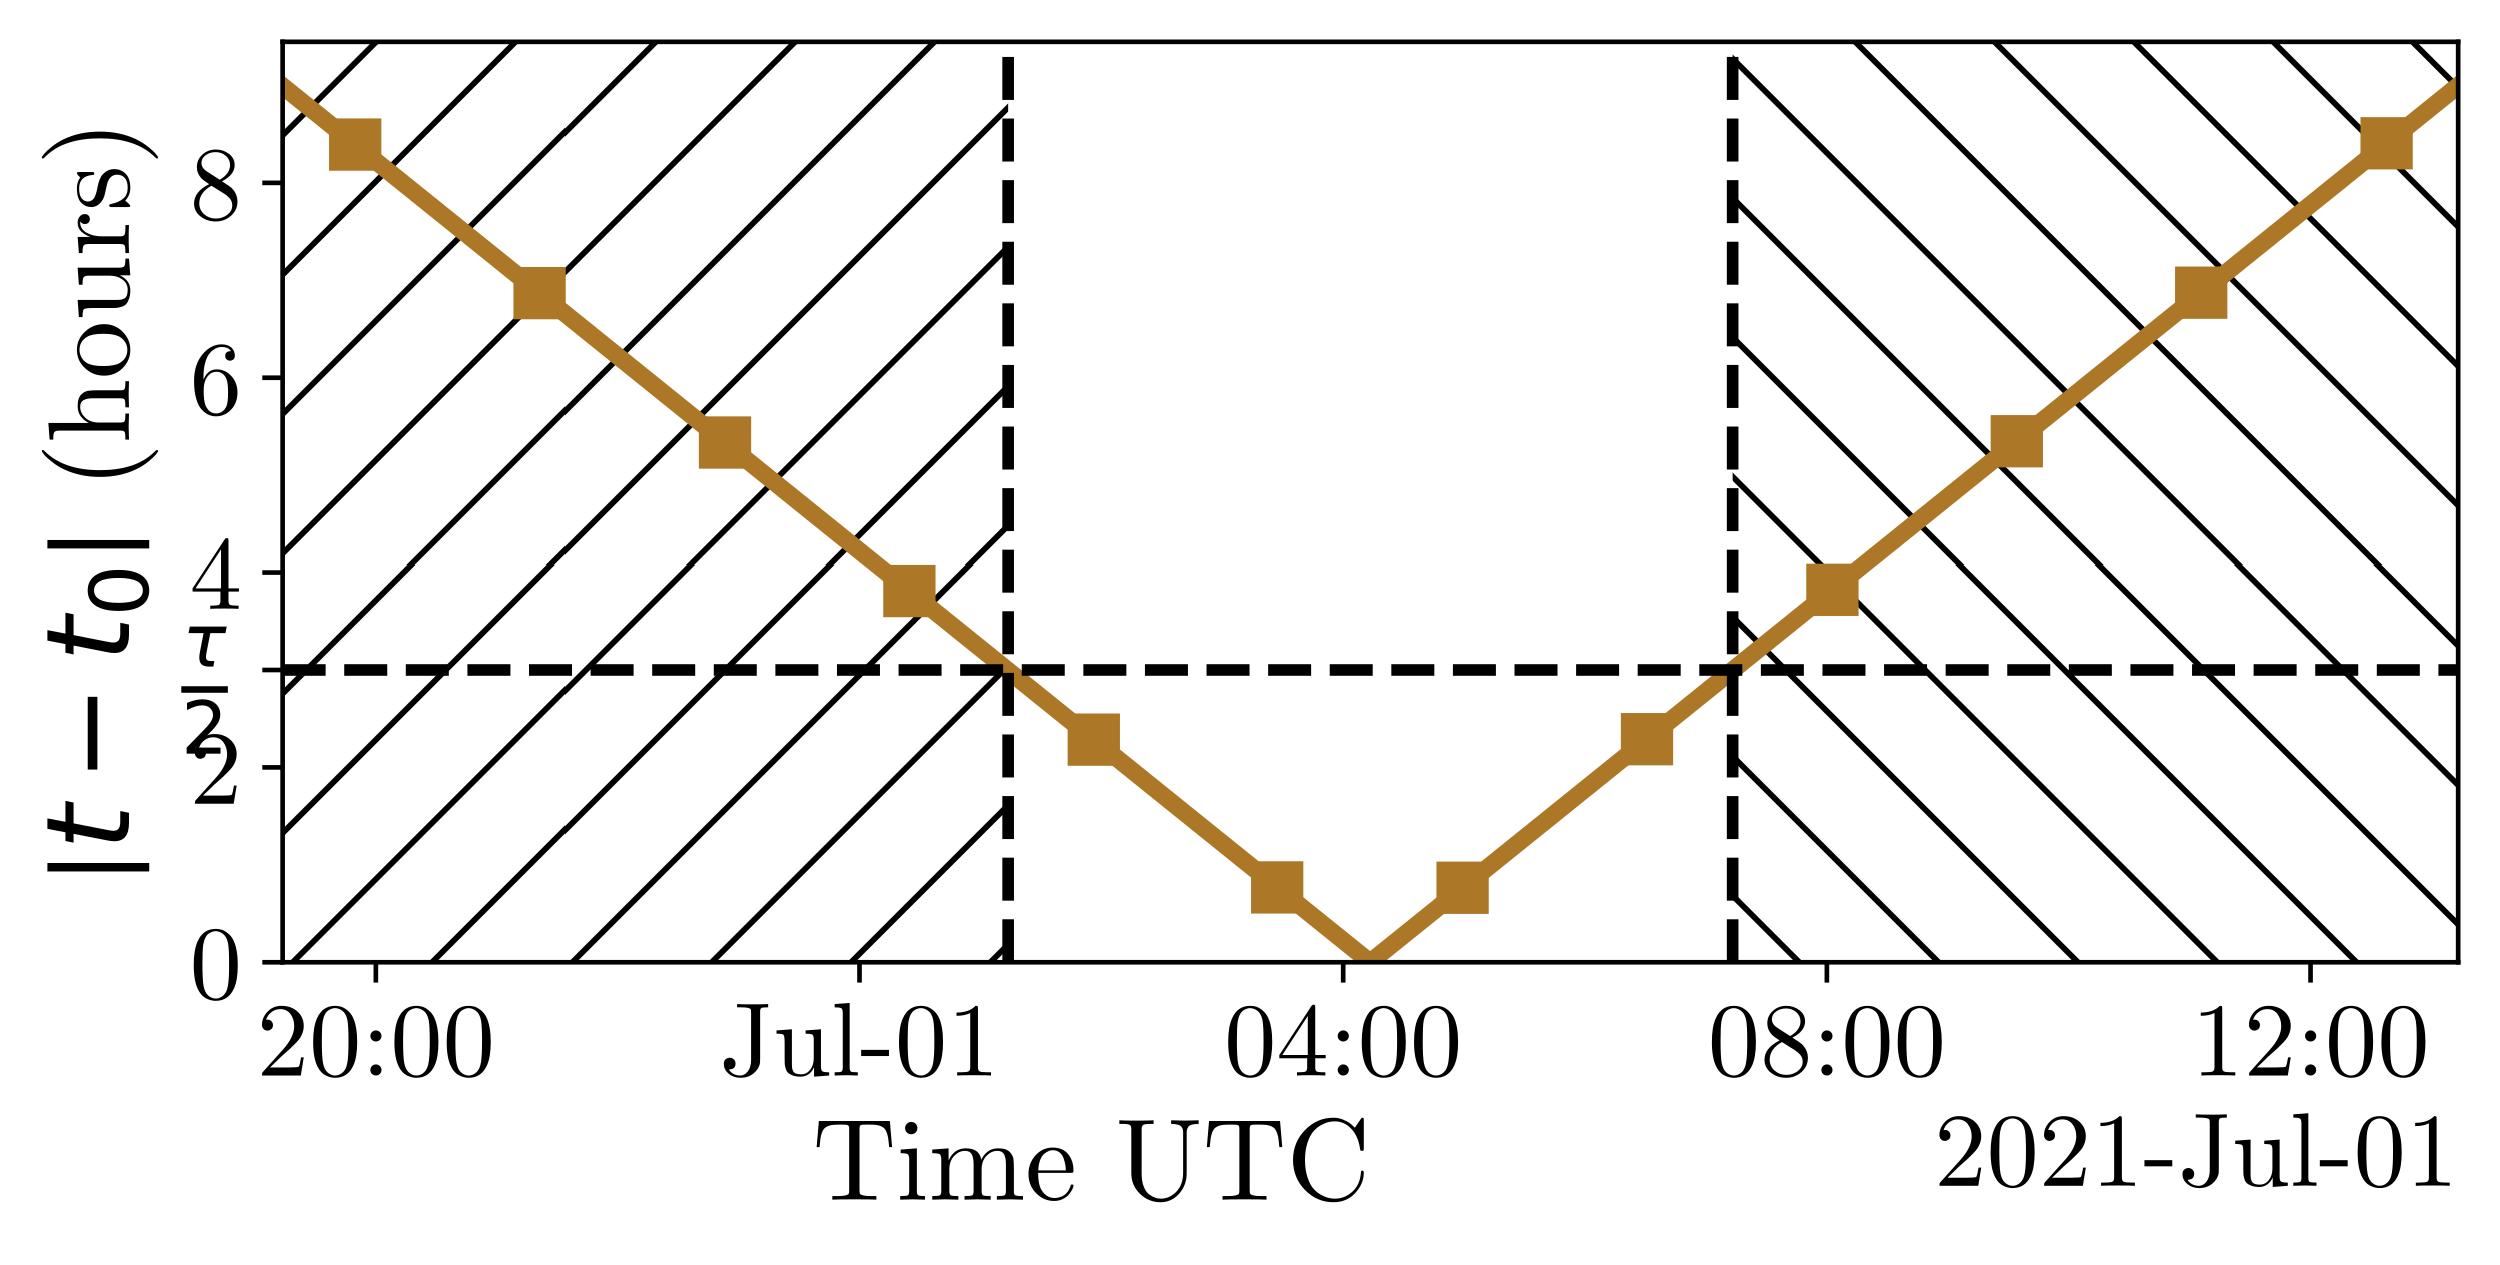
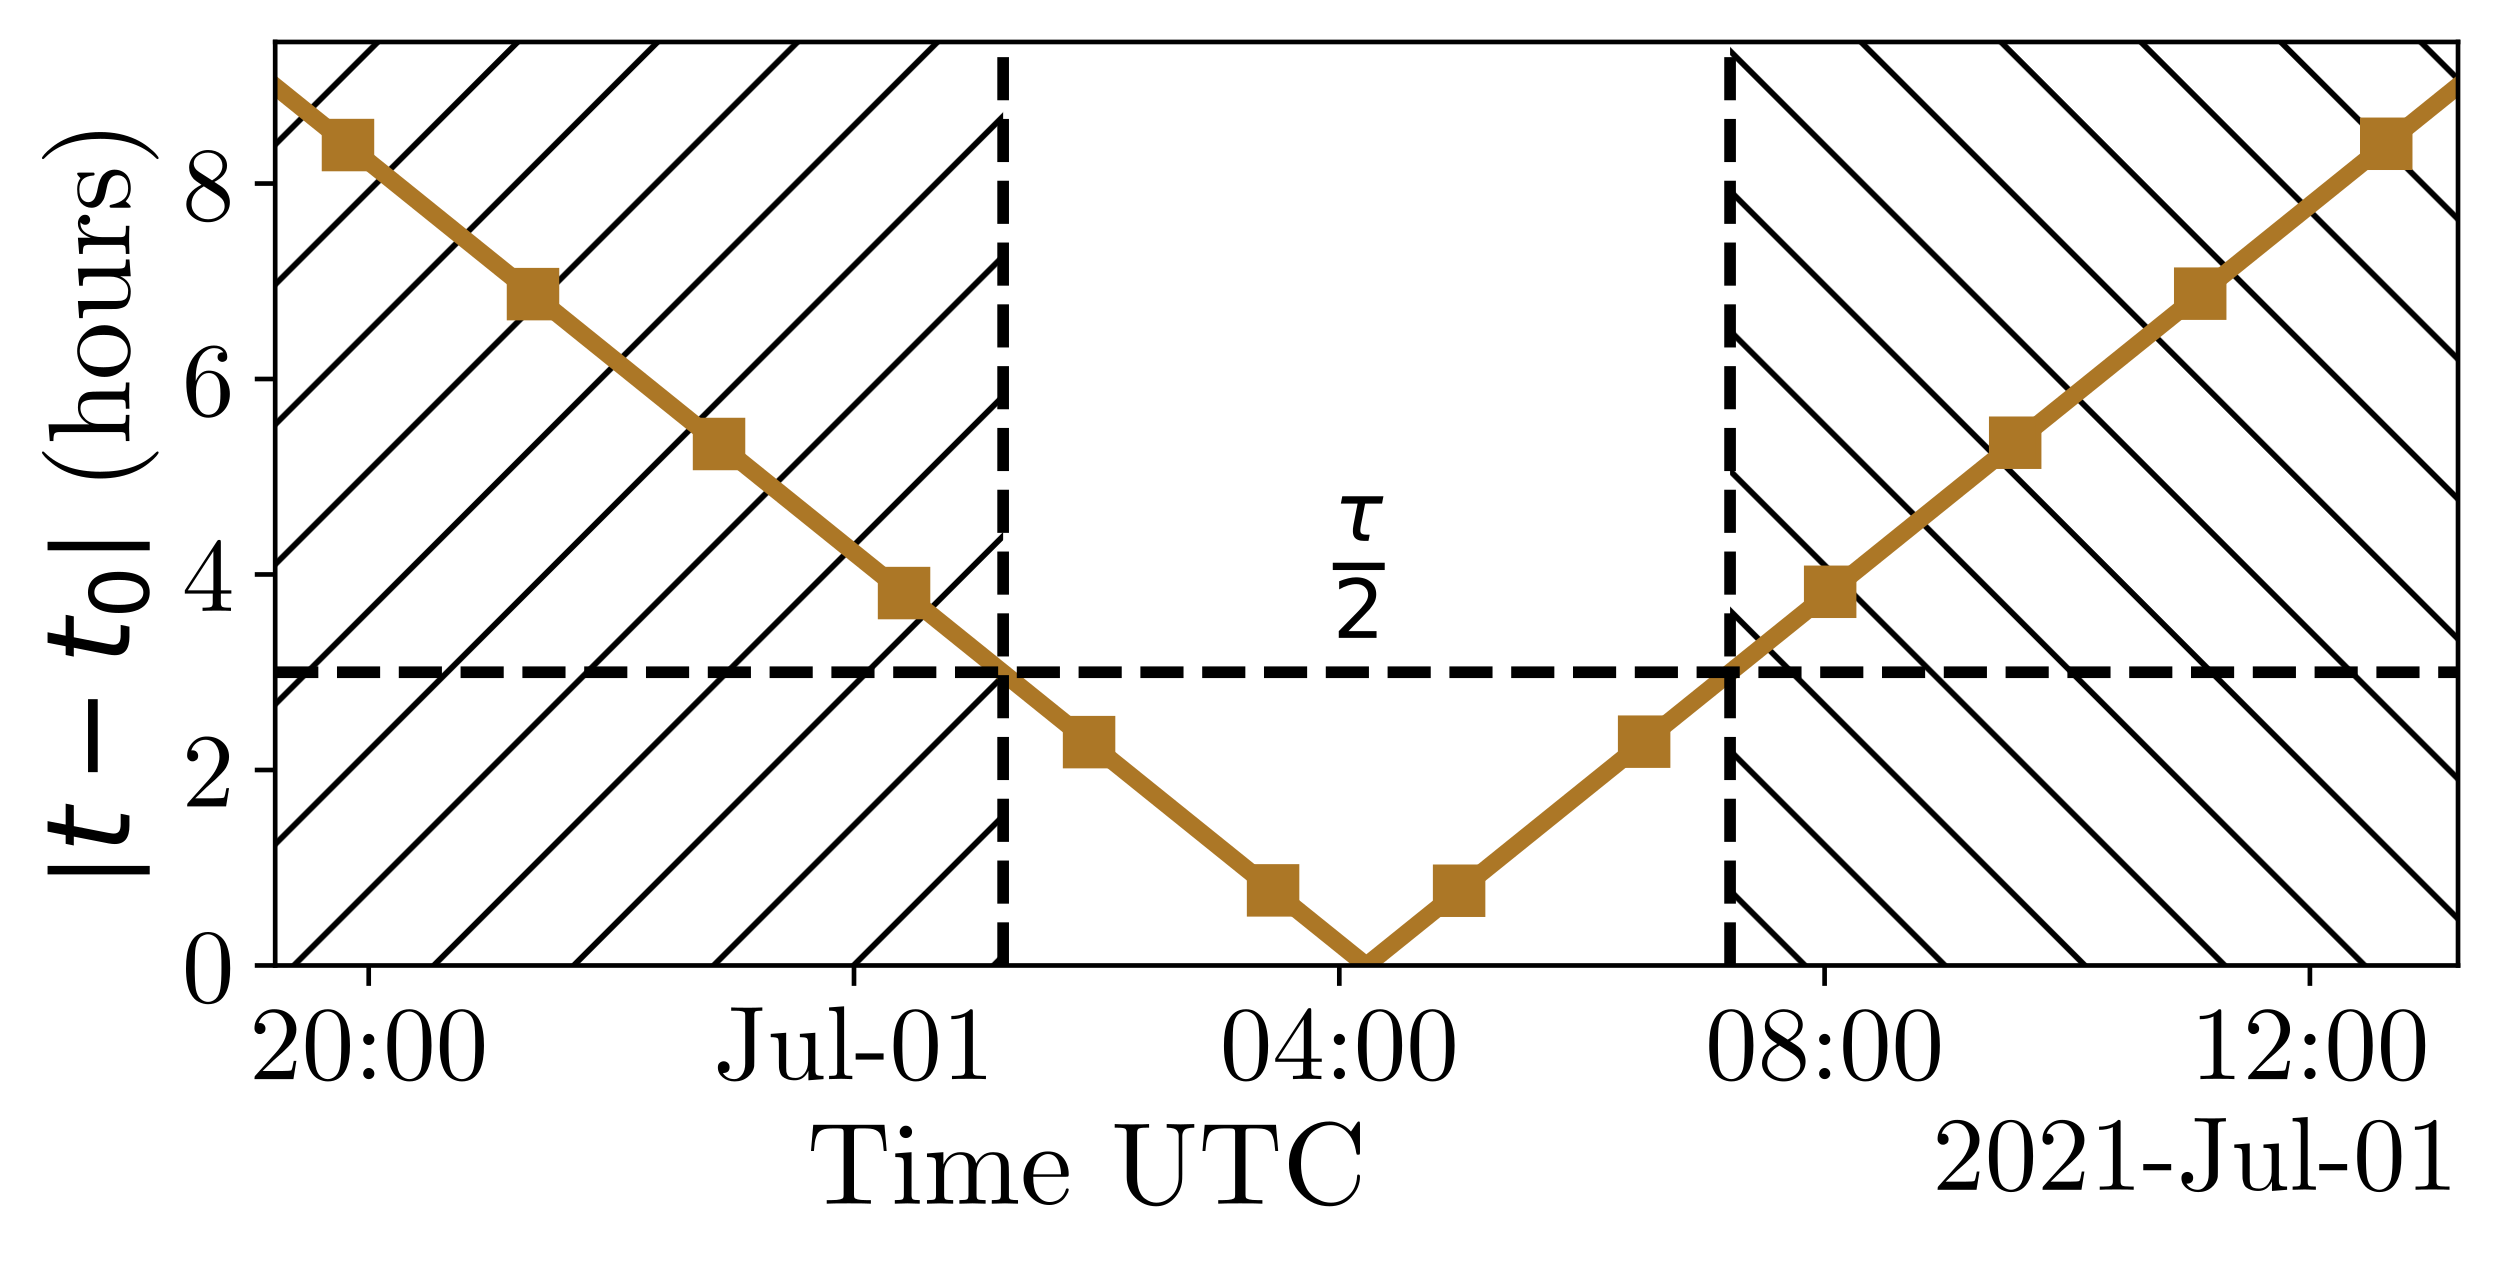
- <svg xmlns="http://www.w3.org/2000/svg" xmlns:xlink="http://www.w3.org/1999/xlink" width="430.24pt" height="217.537pt" viewBox="0 0 430.24 217.537" version="1.1">
+ <svg xmlns="http://www.w3.org/2000/svg" xmlns:xlink="http://www.w3.org/1999/xlink" width="428.8pt" height="217.537pt" viewBox="0 0 428.8 217.537" version="1.1">
  <defs>
    <style type="text/css">*{stroke-linejoin: round; stroke-linecap: butt}</style>
  </defs>
  <g id="figure_1">
    <g id="patch_1">
-       <path d="M 0 217.537  L 430.24 217.537  L 430.24 0  L 0 0  L 0 217.537  z " style="fill: none" />
+       <path d="M 0 217.537  L 428.8 217.537  L 428.8 0  L 0 0  L 0 217.537  z " style="fill: none" />
    </g>
    <g id="axes_1">
      <g id="patch_2">
-         <path d="M 48.64 165.6  L 423.04 165.6  L 423.04 7.2  L 48.64 7.2  L 48.64 165.6  z " style="fill: none" />
+         <path d="M 47.2 165.6  L 421.6 165.6  L 421.6 7.2  L 47.2 7.2  L 47.2 165.6  z " style="fill: none" />
      </g>
      <g id="patch_3">
-         <path d="M 48.64 165.6  L 173.498 165.6  L 173.498 7.2  L 48.64 7.2  z " clip-path="url(#paf8c11a77a)" style="fill: url(#h605063994a)" />
+         <path d="M 47.2 165.6  L 172.058 165.6  L 172.058 7.2  L 47.2 7.2  z " clip-path="url(#pf6f9ab37a6)" style="fill: url(#ha16036e6e5)" />
      </g>
      <g id="patch_4">
-         <path d="M 298.182 165.6  L 423.04 165.6  L 423.04 7.2  L 298.182 7.2  z " clip-path="url(#paf8c11a77a)" style="fill: url(#h8ad49206a6)" />
+         <path d="M 296.742 165.6  L 421.6 165.6  L 421.6 7.2  L 296.742 7.2  z " clip-path="url(#pf6f9ab37a6)" style="fill: url(#h96004df854)" />
      </g>
      <g id="matplotlib.axis_1">
        <g id="xtick_1">
          <g id="line2d_1">
            <defs>
-               <path id="ma54a12838d" d="M 0 0  L 0 3.5  " style="stroke: #000000; stroke-width: 0.8" />
+               <path id="m7c6f0a5063" d="M 0 0  L 0 3.5  " style="stroke: #000000; stroke-width: 0.8" />
            </defs>
            <g>
-               <use xlink:href="#ma54a12838d" x="64.681" y="165.6" style="stroke: #000000; stroke-width: 0.8" />
+               <use xlink:href="#m7c6f0a5063" x="63.241" y="165.6" style="stroke: #000000; stroke-width: 0.8" />
            </g>
          </g>
          <g id="text_1">
-             <g transform="translate(44.1889 185.0903) scale(0.18 -0.18)">
+             <g transform="translate(42.7489 185.0903) scale(0.18 -0.18)">
              <defs>
                <path id="CMUSerif-Roman-32" d="M 319 0  Q 319 116 330 150  Q 341 184 391 238  L 1619 1606  Q 2291 2363 2291 3022  Q 2291 3450 2067 3756  Q 1844 4063 1434 4063  Q 1153 4063 915 3891  Q 678 3719 569 3413  Q 588 3419 653 3419  Q 813 3419 902 3319  Q 991 3219 991 3084  Q 991 2913 880 2830  Q 769 2747 659 2747  Q 616 2747 558 2756  Q 500 2766 409 2855  Q 319 2944 319 3103  Q 319 3550 658 3906  Q 997 4263 1516 4263  Q 2103 4263 2489 3914  Q 2875 3566 2875 3022  Q 2875 2831 2817 2657  Q 2759 2484 2682 2350  Q 2606 2216 2400 2000  Q 2194 1784 2028 1631  Q 1863 1478 1491 1153  L 813 494  L 1966 494  Q 2528 494 2572 544  Q 2634 634 2713 1113  L 2875 1113  L 2694 0  L 319 0  z " transform="scale(0.015625)" />
                <path id="CMUSerif-Roman-30" d="M 250 2047  Q 250 2988 488 3500  Q 819 4263 1600 4263  Q 1766 4263 1939 4217  Q 2113 4172 2333 4000  Q 2553 3828 2688 3547  Q 2944 3003 2944 2047  Q 2944 1113 2706 603  Q 2359 -141 1594 -141  Q 1306 -141 1014 6  Q 722 153 538 506  Q 250 1034 250 2047  z M 781 2125  Q 781 1159 850 775  Q 928 359 1142 179  Q 1356 0 1594 0  Q 1850 0 2064 192  Q 2278 384 2344 800  Q 2416 1209 2413 2125  Q 2413 3016 2350 3372  Q 2266 3788 2042 3955  Q 1819 4122 1594 4122  Q 1509 4122 1420 4097  Q 1331 4072 1203 4000  Q 1075 3928 976 3750  Q 878 3572 831 3303  Q 781 2956 781 2125  z " transform="scale(0.015625)" />
                <path id="CMUSerif-Roman-3a" d="M 650 98  Q 550 197 550 337  Q 550 478 650 578  Q 750 678 890 678  Q 1031 678 1131 578  Q 1231 478 1231 337  Q 1231 197 1131 98  Q 1031 0 890 0  Q 750 0 650 98  z M 650 2179  Q 550 2278 550 2418  Q 550 2559 650 2659  Q 750 2759 890 2759  Q 1031 2759 1131 2659  Q 1231 2559 1231 2418  Q 1231 2278 1131 2179  Q 1031 2081 890 2081  Q 750 2081 650 2179  z " transform="scale(0.015625)" />
              </defs>
              <use xlink:href="#CMUSerif-Roman-32" />
              <use xlink:href="#CMUSerif-Roman-30" transform="translate(50 0)" />
              <use xlink:href="#CMUSerif-Roman-3a" transform="translate(100 0)" />
              <use xlink:href="#CMUSerif-Roman-30" transform="translate(127.6855 0)" />
              <use xlink:href="#CMUSerif-Roman-30" transform="translate(177.6855 0)" />
            </g>
          </g>
        </g>
        <g id="xtick_2">
          <g id="line2d_2">
            <g>
-               <use xlink:href="#ma54a12838d" x="147.919" y="165.6" style="stroke: #000000; stroke-width: 0.8" />
+               <use xlink:href="#m7c6f0a5063" x="146.479" y="165.6" style="stroke: #000000; stroke-width: 0.8" />
            </g>
          </g>
          <g id="text_2">
-             <g transform="translate(123.8288 185.0903) scale(0.18 -0.18)">
+             <g transform="translate(122.3888 185.0903) scale(0.18 -0.18)">
              <defs>
                <path id="CMUSerif-Roman-4a" d="M 263 716  Q 263 906 375 997  Q 488 1088 622 1088  Q 763 1088 870 992  Q 978 897 978 728  Q 978 372 575 372  Q 572 372 569 372  Q 800 0 1275 0  Q 1544 0 1737 262  Q 1931 525 1931 947  L 1931 3866  Q 1931 4000 1906 4051  Q 1881 4103 1747 4137  Q 1613 4172 1306 4172  L 1075 4172  L 1075 4372  Q 1319 4353 2150 4353  Q 2553 4353 2975 4372  L 2975 4172  Q 2650 4172 2567 4134  Q 2484 4097 2484 3909  L 2484 1069  Q 2484 838 2478 788  Q 2422 409 2090 134  Q 1759 -141 1288 -141  Q 859 -141 561 107  Q 263 356 263 716  z " transform="scale(0.015625)" />
                <path id="CMUSerif-Roman-75" d="M 206 2559  L 206 2759  L 1147 2828  L 1147 703  Q 1147 550 1159 461  Q 1172 372 1223 269  Q 1275 166 1395 119  Q 1516 72 1709 72  Q 2056 72 2270 356  Q 2484 641 2484 1063  L 2484 2203  Q 2484 2441 2400 2500  Q 2316 2559 1984 2559  L 1984 2759  L 2925 2828  L 2925 556  Q 2925 319 3008 258  Q 3091 197 3425 197  L 3425 0  L 2503 -72  L 2503 506  Q 2234 -69 1678 -72  Q 1397 -72 1205 0  Q 1013 72 916 161  Q 819 250 767 422  Q 716 594 709 700  Q 703 806 703 1013  L 703 1972  Q 703 2406 640 2482  Q 578 2559 206 2559  z " transform="scale(0.015625)" />
                <path id="CMUSerif-Roman-6c" d="M 213 0  L 213 197  Q 553 197 631 239  Q 709 281 709 488  L 709 3816  Q 709 4053 626 4112  Q 544 4172 213 4172  L 213 4372  L 1131 4441  L 1131 488  Q 1131 281 1212 239  Q 1294 197 1631 197  L 1631 0  Q 1553 0 1390 6  Q 1228 13 1109 16  Q 991 19 922 19  Q 847 19 213 0  z " transform="scale(0.015625)" />
                <path id="CMUSerif-Roman-2d" d="M 63 1191  L 63 1569  L 1766 1569  L 1766 1191  L 63 1191  z " transform="scale(0.015625)" />
                <path id="CMUSerif-Roman-31" d="M 569 3653  L 569 3853  Q 1338 3853 1734 4263  Q 1844 4263 1862 4238  Q 1881 4213 1881 4097  L 1881 506  Q 1881 316 1975 256  Q 2069 197 2478 197  L 2681 197  L 2681 0  Q 2456 19 1643 19  Q 831 19 609 0  L 609 197  L 813 197  Q 1216 197 1312 255  Q 1409 313 1409 506  L 1409 3822  Q 1075 3653 569 3653  z " transform="scale(0.015625)" />
              </defs>
              <use xlink:href="#CMUSerif-Roman-4a" />
              <use xlink:href="#CMUSerif-Roman-75" transform="translate(51.26953 0)" />
              <use xlink:href="#CMUSerif-Roman-6c" transform="translate(106.7383 0)" />
              <use xlink:href="#CMUSerif-Roman-2d" transform="translate(134.4238 0)" />
              <use xlink:href="#CMUSerif-Roman-30" transform="translate(167.6758 0)" />
              <use xlink:href="#CMUSerif-Roman-31" transform="translate(217.6758 0)" />
            </g>
          </g>
        </g>
        <g id="xtick_3">
          <g id="line2d_3">
            <g>
-               <use xlink:href="#ma54a12838d" x="231.158" y="165.6" style="stroke: #000000; stroke-width: 0.8" />
+               <use xlink:href="#m7c6f0a5063" x="229.718" y="165.6" style="stroke: #000000; stroke-width: 0.8" />
            </g>
          </g>
          <g id="text_3">
-             <g transform="translate(210.666 185.0903) scale(0.18 -0.18)">
+             <g transform="translate(209.226 185.0903) scale(0.18 -0.18)">
              <defs>
                <path id="CMUSerif-Roman-34" d="M 178 1056  L 178 1253  L 2144 4256  Q 2194 4334 2272 4331  Q 2344 4331 2359 4303  Q 2375 4275 2375 4166  L 2375 1253  L 3016 1253  L 3016 1056  L 2375 1056  L 2375 500  Q 2375 316 2451 256  Q 2528 197 2859 197  L 2994 197  L 2994 0  Q 2731 19 2125 19  Q 1522 19 1259 0  L 1259 197  L 1394 197  Q 1725 197 1803 255  Q 1881 313 1881 500  L 1881 1056  L 178 1056  z M 359 1253  L 1919 1253  L 1919 3641  L 359 1253  z " transform="scale(0.015625)" />
              </defs>
              <use xlink:href="#CMUSerif-Roman-30" />
              <use xlink:href="#CMUSerif-Roman-34" transform="translate(50 0)" />
              <use xlink:href="#CMUSerif-Roman-3a" transform="translate(100 0)" />
              <use xlink:href="#CMUSerif-Roman-30" transform="translate(127.6855 0)" />
              <use xlink:href="#CMUSerif-Roman-30" transform="translate(177.6855 0)" />
            </g>
          </g>
        </g>
        <g id="xtick_4">
          <g id="line2d_4">
            <g>
-               <use xlink:href="#ma54a12838d" x="314.396" y="165.6" style="stroke: #000000; stroke-width: 0.8" />
+               <use xlink:href="#m7c6f0a5063" x="312.956" y="165.6" style="stroke: #000000; stroke-width: 0.8" />
            </g>
          </g>
          <g id="text_4">
-             <g transform="translate(293.9045 185.0903) scale(0.18 -0.18)">
+             <g transform="translate(292.4645 185.0903) scale(0.18 -0.18)">
              <defs>
                <path id="CMUSerif-Roman-38" d="M 269 966  Q 269 1681 1191 2144  Q 794 2413 722 2491  Q 441 2803 441 3194  Q 441 3641 780 3952  Q 1119 4263 1600 4263  Q 2059 4263 2406 3997  Q 2753 3731 2753 3309  Q 2753 2716 1978 2316  Q 2491 1997 2613 1863  Q 2925 1516 2925 1075  Q 2925 563 2531 211  Q 2138 -141 1594 -141  Q 1063 -141 666 168  Q 269 478 269 966  z M 588 966  Q 588 569 886 303  Q 1184 38 1600 38  Q 2003 38 2304 269  Q 2606 500 2606 844  Q 2606 978 2561 1093  Q 2516 1209 2427 1301  Q 2338 1394 2283 1436  Q 2228 1478 2125 1550  L 1338 2047  Q 588 1631 588 966  z M 722 3444  Q 722 3138 1044 2925  L 1838 2413  Q 2472 2784 2472 3309  Q 2472 3650 2212 3876  Q 1953 4103 1594 4103  Q 1241 4103 981 3917  Q 722 3731 722 3444  z " transform="scale(0.015625)" />
              </defs>
              <use xlink:href="#CMUSerif-Roman-30" />
              <use xlink:href="#CMUSerif-Roman-38" transform="translate(50 0)" />
              <use xlink:href="#CMUSerif-Roman-3a" transform="translate(100 0)" />
              <use xlink:href="#CMUSerif-Roman-30" transform="translate(127.6855 0)" />
              <use xlink:href="#CMUSerif-Roman-30" transform="translate(177.6855 0)" />
            </g>
          </g>
        </g>
        <g id="xtick_5">
          <g id="line2d_5">
            <g>
-               <use xlink:href="#ma54a12838d" x="397.635" y="165.6" style="stroke: #000000; stroke-width: 0.8" />
+               <use xlink:href="#m7c6f0a5063" x="396.195" y="165.6" style="stroke: #000000; stroke-width: 0.8" />
            </g>
          </g>
          <g id="text_5">
-             <g transform="translate(377.143 185.0903) scale(0.18 -0.18)">
+             <g transform="translate(375.703 185.0903) scale(0.18 -0.18)">
              <use xlink:href="#CMUSerif-Roman-31" />
              <use xlink:href="#CMUSerif-Roman-32" transform="translate(50 0)" />
              <use xlink:href="#CMUSerif-Roman-3a" transform="translate(100 0)" />
              <use xlink:href="#CMUSerif-Roman-30" transform="translate(127.6855 0)" />
              <use xlink:href="#CMUSerif-Roman-30" transform="translate(177.6855 0)" />
            </g>
          </g>
        </g>
        <g id="text_6">
-           <g transform="translate(139.8212 206.4588) scale(0.2 -0.2)">
+           <g transform="translate(138.3812 206.4588) scale(0.2 -0.2)">
            <defs>
              <path id="CMUSerif-Roman-54" d="M 231 2894  L 353 4331  L 4263 4331  L 4384 2894  L 4225 2894  Q 4200 3181 4176 3347  Q 4153 3513 4098 3670  Q 4044 3828 3976 3904  Q 3909 3981 3781 4042  Q 3653 4103 3487 4118  Q 3322 4134 3072 4134  Q 2778 4134 2706 4122  Q 2628 4103 2609 4048  Q 2591 3994 2591 3878  L 2591 506  Q 2591 378 2617 326  Q 2644 275 2791 236  Q 2938 197 3263 197  L 3519 197  L 3519 0  Q 3256 19 2303 19  Q 1356 19 1094 0  L 1094 197  L 1350 197  Q 1675 197 1823 236  Q 1972 275 1997 326  Q 2022 378 2022 506  L 2022 3878  Q 2022 3969 2015 4006  Q 2009 4044 1981 4076  Q 1953 4109 1889 4121  Q 1825 4134 1544 4134  Q 1294 4134 1126 4118  Q 959 4103 831 4042  Q 703 3981 636 3904  Q 569 3828 514 3670  Q 459 3513 437 3347  Q 416 3181 391 2894  L 231 2894  z " transform="scale(0.015625)" />
              <path id="CMUSerif-Roman-69" d="M 213 0  L 213 197  Q 553 197 631 239  Q 709 281 709 488  L 709 2209  Q 709 2447 629 2503  Q 550 2559 238 2559  L 238 2759  L 1131 2828  L 1131 481  Q 1131 291 1200 244  Q 1269 197 1581 197  L 1581 0  Q 928 19 916 19  Q 828 19 213 0  z M 481 3944  Q 481 4072 579 4176  Q 678 4281 818 4281  Q 959 4281 1059 4186  Q 1159 4091 1159 3942  Q 1159 3794 1059 3698  Q 959 3603 819 3603  Q 672 3603 576 3706  Q 481 3809 481 3944  z " transform="scale(0.015625)" />
              <path id="CMUSerif-Roman-6d" d="M 206 0  L 206 197  Q 547 197 625 239  Q 703 281 703 488  L 703 2203  Q 703 2441 620 2500  Q 538 2559 206 2559  L 206 2759  L 1106 2828  L 1106 2156  Q 1406 2828 2053 2828  Q 2803 2828 2906 2203  Q 3016 2447 3245 2637  Q 3475 2828 3834 2828  Q 4316 2828 4506 2591  Q 4647 2431 4675 2253  Q 4703 2075 4703 1613  L 4703 391  Q 4709 256 4812 226  Q 4916 197 5203 197  L 5203 0  Q 4550 19 4488 19  Q 4438 19 3763 0  L 3763 197  Q 4103 197 4183 239  Q 4263 281 4263 488  L 4263 1978  Q 4263 2303 4163 2495  Q 4063 2688 3788 2688  Q 3456 2688 3190 2409  Q 2925 2131 2925 1663  L 2925 488  Q 2925 281 3004 239  Q 3084 197 3425 197  L 3425 0  Q 2772 19 2706 19  Q 2656 19 1984 0  L 1984 197  Q 2325 197 2404 239  Q 2484 281 2484 488  L 2484 1978  Q 2484 2303 2384 2495  Q 2284 2688 2009 2688  Q 1678 2688 1412 2409  Q 1147 2131 1147 1663  L 1147 488  Q 1147 281 1226 239  Q 1306 197 1644 197  L 1644 0  Q 991 19 928 19  Q 878 19 206 0  z " transform="scale(0.015625)" />
              <path id="CMUSerif-Roman-65" d="M 178 1409  Q 178 2013 565 2441  Q 953 2869 1509 2869  Q 2072 2869 2364 2503  Q 2656 2138 2656 1613  Q 2656 1516 2631 1497  Q 2606 1478 2497 1478  L 709 1478  Q 709 825 903 519  Q 1172 91 1625 91  Q 1688 91 1763 103  Q 1838 116 1991 170  Q 2144 225 2278 372  Q 2413 519 2491 750  Q 2509 841 2572 838  Q 2656 838 2656 763  Q 2656 706 2595 579  Q 2534 453 2418 303  Q 2303 153 2079 40  Q 1856 -72 1588 -72  Q 1025 -72 601 354  Q 178 781 178 1409  z M 716 1613  L 2234 1613  Q 2234 1747 2211 1897  Q 2188 2047 2120 2255  Q 2053 2463 1897 2594  Q 1741 2725 1509 2725  Q 1406 2725 1295 2681  Q 1184 2638 1050 2531  Q 916 2425 822 2184  Q 728 1944 716 1613  z " transform="scale(0.015625)" />
              <path id="CMUSerif-Roman-20" transform="scale(0.015625)" />
              <path id="CMUSerif-Roman-55" d="M 213 4172  L 213 4372  Q 438 4353 1159 4353  Q 1875 4353 2100 4372  L 2100 4172  L 1947 4172  Q 1600 4172 1520 4114  Q 1441 4056 1441 3872  L 1441 1434  Q 1441 1006 1559 711  Q 1678 416 1862 284  Q 2047 153 2198 104  Q 2350 56 2497 56  Q 2984 56 3354 443  Q 3725 831 3725 1478  L 3725 3700  Q 3725 3797 3712 3853  Q 3700 3909 3645 3996  Q 3591 4084 3444 4128  Q 3297 4172 3066 4172  L 3066 4372  Q 3756 4353 3828 4353  Q 3891 4353 4581 4372  L 4581 4172  Q 4350 4172 4203 4131  Q 4056 4091 4003 4000  Q 3950 3909 3936 3845  Q 3922 3781 3922 3675  L 3922 1625  Q 3922 1313 3903 1184  Q 3819 628 3423 243  Q 3028 -141 2484 -141  Q 1825 -141 1348 323  Q 872 788 872 1459  L 872 3872  Q 872 4056 790 4114  Q 709 4172 366 4172  L 213 4172  z " transform="scale(0.015625)" />
              <path id="CMUSerif-Roman-43" d="M 359 2188  Q 359 3153 1018 3833  Q 1678 4513 2584 4513  Q 2866 4513 3116 4409  Q 3366 4306 3481 4217  Q 3597 4128 3763 3963  L 4084 4434  Q 4134 4513 4186 4513  Q 4238 4513 4247 4483  Q 4256 4453 4256 4359  L 4256 2841  Q 4256 2738 4243 2713  Q 4231 2688 4153 2688  Q 4091 2688 4077 2706  Q 4063 2725 4050 2797  Q 3953 3488 3570 3900  Q 3188 4313 2656 4313  Q 2503 4313 2333 4278  Q 2163 4244 1917 4112  Q 1672 3981 1483 3764  Q 1294 3547 1156 3136  Q 1019 2725 1019 2181  Q 1019 1644 1156 1231  Q 1294 819 1483 605  Q 1672 391 1917 259  Q 2163 128 2336 92  Q 2509 56 2663 56  Q 3213 56 3634 447  Q 4056 838 4097 1497  Q 4103 1528 4103 1542  Q 4103 1556 4109 1572  Q 4116 1588 4131 1594  Q 4147 1600 4172 1600  Q 4256 1600 4256 1491  Q 4256 881 3789 370  Q 3322 -141 2584 -141  Q 1675 -141 1017 534  Q 359 1209 359 2188  z " transform="scale(0.015625)" />
            </defs>
            <use xlink:href="#CMUSerif-Roman-54" />
            <use xlink:href="#CMUSerif-Roman-69" transform="translate(72.16797 0)" />
            <use xlink:href="#CMUSerif-Roman-6d" transform="translate(99.85352 0)" />
            <use xlink:href="#CMUSerif-Roman-65" transform="translate(183.1055 0)" />
            <use xlink:href="#CMUSerif-Roman-20" transform="translate(227.4902 0)" />
            <use xlink:href="#CMUSerif-Roman-55" transform="translate(260.7422 0)" />
            <use xlink:href="#CMUSerif-Roman-54" transform="translate(335.7422 0)" />
            <use xlink:href="#CMUSerif-Roman-43" transform="translate(407.9102 0)" />
          </g>
        </g>
        <g id="text_7">
-           <g transform="translate(332.8741 204.0709) scale(0.18 -0.18)">
+           <g transform="translate(331.4341 204.0709) scale(0.18 -0.18)">
            <use xlink:href="#CMUSerif-Roman-32" />
            <use xlink:href="#CMUSerif-Roman-30" transform="translate(50 0)" />
            <use xlink:href="#CMUSerif-Roman-32" transform="translate(100 0)" />
            <use xlink:href="#CMUSerif-Roman-31" transform="translate(150 0)" />
            <use xlink:href="#CMUSerif-Roman-2d" transform="translate(200 0)" />
            <use xlink:href="#CMUSerif-Roman-4a" transform="translate(233.252 0)" />
            <use xlink:href="#CMUSerif-Roman-75" transform="translate(284.5215 0)" />
            <use xlink:href="#CMUSerif-Roman-6c" transform="translate(339.9902 0)" />
            <use xlink:href="#CMUSerif-Roman-2d" transform="translate(367.6758 0)" />
            <use xlink:href="#CMUSerif-Roman-30" transform="translate(400.9277 0)" />
            <use xlink:href="#CMUSerif-Roman-31" transform="translate(450.9277 0)" />
          </g>
        </g>
      </g>
      <g id="matplotlib.axis_2">
        <g id="ytick_1">
          <g id="line2d_6">
            <defs>
-               <path id="ma420ea3182" d="M 0 0  L -3.5 0  " style="stroke: #000000; stroke-width: 0.8" />
+               <path id="mf9f054d79e" d="M 0 0  L -3.5 0  " style="stroke: #000000; stroke-width: 0.8" />
            </defs>
            <g>
-               <use xlink:href="#ma420ea3182" x="48.64" y="165.6" style="stroke: #000000; stroke-width: 0.8" />
+               <use xlink:href="#mf9f054d79e" x="47.2" y="165.6" style="stroke: #000000; stroke-width: 0.8" />
            </g>
          </g>
          <g id="text_8">
-             <g transform="translate(32.64 171.8452) scale(0.18 -0.18)">
+             <g transform="translate(31.2 171.8452) scale(0.18 -0.18)">
              <use xlink:href="#CMUSerif-Roman-30" />
            </g>
          </g>
        </g>
        <g id="ytick_2">
          <g id="line2d_7">
            <g>
-               <use xlink:href="#ma420ea3182" x="48.64" y="132.069" style="stroke: #000000; stroke-width: 0.8" />
+               <use xlink:href="#mf9f054d79e" x="47.2" y="132.069" style="stroke: #000000; stroke-width: 0.8" />
            </g>
          </g>
          <g id="text_9">
-             <g transform="translate(32.64 138.3138) scale(0.18 -0.18)">
+             <g transform="translate(31.2 138.3138) scale(0.18 -0.18)">
              <use xlink:href="#CMUSerif-Roman-32" />
            </g>
          </g>
        </g>
        <g id="ytick_3">
          <g id="line2d_8">
            <g>
-               <use xlink:href="#ma420ea3182" x="48.64" y="98.537" style="stroke: #000000; stroke-width: 0.8" />
+               <use xlink:href="#mf9f054d79e" x="47.2" y="98.537" style="stroke: #000000; stroke-width: 0.8" />
            </g>
          </g>
          <g id="text_10">
-             <g transform="translate(32.64 104.7825) scale(0.18 -0.18)">
+             <g transform="translate(31.2 104.7825) scale(0.18 -0.18)">
              <use xlink:href="#CMUSerif-Roman-34" />
            </g>
          </g>
        </g>
        <g id="ytick_4">
          <g id="line2d_9">
            <g>
-               <use xlink:href="#ma420ea3182" x="48.64" y="65.006" style="stroke: #000000; stroke-width: 0.8" />
+               <use xlink:href="#mf9f054d79e" x="47.2" y="65.006" style="stroke: #000000; stroke-width: 0.8" />
            </g>
          </g>
          <g id="text_11">
-             <g transform="translate(32.64 71.25111) scale(0.18 -0.18)">
+             <g transform="translate(31.2 71.25111) scale(0.18 -0.18)">
              <defs>
                <path id="CMUSerif-Roman-36" d="M 269 2022  Q 269 3028 781 3645  Q 1294 4263 1953 4263  Q 2338 4263 2552 4067  Q 2766 3872 2766 3572  Q 2766 3406 2669 3334  Q 2572 3263 2472 3263  Q 2356 3263 2265 3341  Q 2175 3419 2175 3559  Q 2175 3847 2528 3847  Q 2363 4103 1966 4103  Q 1844 4103 1719 4067  Q 1594 4031 1431 3912  Q 1269 3794 1144 3606  Q 1019 3419 931 3066  Q 844 2713 844 2253  L 844 2100  Q 1106 2734 1643 2732  Q 2181 2731 2553 2322  Q 2925 1913 2925 1306  Q 2925 684 2537 271  Q 2150 -141 1606 -141  Q 1363 -141 1142 -39  Q 922 63 717 294  Q 513 525 391 969  Q 269 1413 269 2022  z M 856 1447  Q 856 819 972 519  Q 991 469 1033 400  Q 1075 331 1148 242  Q 1222 153 1344 95  Q 1466 38 1606 38  Q 2034 38 2241 453  Q 2350 684 2350 1313  Q 2350 1953 2234 2188  Q 2038 2584 1638 2584  Q 1369 2584 1183 2400  Q 997 2216 926 1969  Q 856 1722 856 1447  z " transform="scale(0.015625)" />
              </defs>
              <use xlink:href="#CMUSerif-Roman-36" />
            </g>
          </g>
        </g>
        <g id="ytick_5">
          <g id="line2d_10">
            <g>
-               <use xlink:href="#ma420ea3182" x="48.64" y="31.475" style="stroke: #000000; stroke-width: 0.8" />
+               <use xlink:href="#mf9f054d79e" x="47.2" y="31.475" style="stroke: #000000; stroke-width: 0.8" />
            </g>
          </g>
          <g id="text_12">
-             <g transform="translate(32.64 37.71976) scale(0.18 -0.18)">
+             <g transform="translate(31.2 37.71976) scale(0.18 -0.18)">
              <use xlink:href="#CMUSerif-Roman-38" />
            </g>
          </g>
        </g>
-         <g id="ytick_6">
-           <g id="line2d_11">
-             <g>
-               <use xlink:href="#ma420ea3182" x="48.64" y="115.303" style="stroke: #000000; stroke-width: 0.8" />
-             </g>
-           </g>
-           <g id="text_13">
-             <g transform="translate(31.2 122.773) scale(0.18 -0.18)">
-               <defs>
-                 <path id="DejaVuSans-Oblique-3c4" d="M 2103 638  Q 2188 488 2525 488  L 2800 488  L 2706 0  L 2363 0  Q 1800 0 1600 300  Q 1403 606 1534 1269  L 1856 2925  L 541 2925  L 653 3500  L 3881 3500  L 3769 2925  L 2444 2925  L 2113 1234  Q 2025 781 2103 638  z " transform="scale(0.015625)" />
-                 <path id="DejaVuSans-32" d="M 1228 531  L 3431 531  L 3431 0  L 469 0  L 469 531  Q 828 903 1448 1529  Q 2069 2156 2228 2338  Q 2531 2678 2651 2914  Q 2772 3150 2772 3378  Q 2772 3750 2511 3984  Q 2250 4219 1831 4219  Q 1534 4219 1204 4116  Q 875 4013 500 3803  L 500 4441  Q 881 4594 1212 4672  Q 1544 4750 1819 4750  Q 2544 4750 2975 4387  Q 3406 4025 3406 3419  Q 3406 3131 3298 2873  Q 3191 2616 2906 2266  Q 2828 2175 2409 1742  Q 1991 1309 1228 531  z " transform="scale(0.015625)" />
-               </defs>
-               <use xlink:href="#DejaVuSans-Oblique-3c4" transform="translate(1 44.71875) scale(0.7)" />
-               <use xlink:href="#DejaVuSans-32" transform="translate(0 -38.48438) scale(0.7)" />
-               <path d="M 0 19.719  L 0 25.969  L 44.536 25.969  L 44.536 19.719  L 0 19.719  z " />
-             </g>
-           </g>
-         </g>
-         <g id="text_14">
+         <g id="text_13">
          <g transform="translate(22.2 152.2) rotate(-90) scale(0.2 -0.2)">
            <defs>
              <path id="DejaVuSans-7c" d="M 1344 4891  L 1344 -1509  L 813 -1509  L 813 4891  L 1344 4891  z " transform="scale(0.015625)" />
              <path id="DejaVuSans-Oblique-74" d="M 2706 3500  L 2619 3053  L 1472 3053  L 1100 1153  Q 1081 1047 1072 975  Q 1063 903 1063 863  Q 1063 663 1183 572  Q 1303 481 1569 481  L 2150 481  L 2053 0  L 1503 0  Q 991 0 739 200  Q 488 400 488 806  Q 488 878 497 964  Q 506 1050 525 1153  L 897 3053  L 409 3053  L 500 3500  L 978 3500  L 1172 4494  L 1747 4494  L 1556 3500  L 2706 3500  z " transform="scale(0.015625)" />
              <path id="DejaVuSans-2212" d="M 678 2272  L 4684 2272  L 4684 1741  L 678 1741  L 678 2272  z " transform="scale(0.015625)" />
              <path id="DejaVuSans-30" d="M 2034 4250  Q 1547 4250 1301 3770  Q 1056 3291 1056 2328  Q 1056 1369 1301 889  Q 1547 409 2034 409  Q 2525 409 2770 889  Q 3016 1369 3016 2328  Q 3016 3291 2770 3770  Q 2525 4250 2034 4250  z M 2034 4750  Q 2819 4750 3233 4129  Q 3647 3509 3647 2328  Q 3647 1150 3233 529  Q 2819 -91 2034 -91  Q 1250 -91 836 529  Q 422 1150 422 2328  Q 422 3509 836 4129  Q 1250 4750 2034 4750  z " transform="scale(0.015625)" />
              <path id="CMUSerif-Roman-28" d="M 634 1600  Q 634 2681 1038 3553  Q 1209 3919 1450 4225  Q 1691 4531 1850 4665  Q 2009 4800 2053 4800  Q 2116 4800 2119 4738  Q 2119 4706 2034 4628  Q 1003 3578 1006 1600  Q 1006 -384 2009 -1394  Q 2119 -1503 2119 -1538  Q 2119 -1600 2053 -1600  Q 2009 -1600 1856 -1472  Q 1703 -1344 1465 -1050  Q 1228 -756 1056 -397  Q 634 475 634 1600  z " transform="scale(0.015625)" />
              <path id="CMUSerif-Roman-68" d="M 206 0  L 206 197  Q 547 197 625 239  Q 703 281 703 488  L 703 3816  Q 703 4053 620 4112  Q 538 4172 206 4172  L 206 4372  L 1125 4441  L 1125 2216  L 1131 2216  Q 1234 2447 1465 2637  Q 1697 2828 2053 2828  Q 2534 2828 2725 2591  Q 2866 2431 2895 2253  Q 2925 2075 2925 1613  L 2925 391  Q 2931 256 3034 226  Q 3138 197 3425 197  L 3425 0  Q 2772 19 2706 19  Q 2656 19 1984 0  L 1984 197  Q 2325 197 2404 239  Q 2484 281 2484 488  L 2484 1978  Q 2484 2303 2384 2495  Q 2284 2688 2009 2688  Q 1678 2688 1412 2409  Q 1147 2131 1147 1663  L 1147 488  Q 1147 281 1226 239  Q 1306 197 1644 197  L 1644 0  Q 991 19 928 19  Q 878 19 206 0  z " transform="scale(0.015625)" />
              <path id="CMUSerif-Roman-6f" d="M 601 345  Q 178 763 178 1370  Q 178 1978 592 2423  Q 1006 2869 1600 2869  Q 2181 2869 2598 2426  Q 3016 1984 3016 1369  Q 3016 766 2595 347  Q 2175 -72 1594 -72  Q 1025 -72 601 345  z M 709 1422  Q 709 800 872 519  Q 1122 91 1600 91  Q 1838 91 2036 219  Q 2234 347 2344 563  Q 2484 844 2484 1422  Q 2484 2038 2316 2309  Q 2066 2725 1594 2725  Q 1388 2725 1186 2617  Q 984 2509 863 2297  Q 709 2016 709 1422  z " transform="scale(0.015625)" />
              <path id="CMUSerif-Roman-72" d="M 178 0  L 178 197  Q 519 197 598 239  Q 678 281 678 488  L 678 2203  Q 678 2441 595 2500  Q 513 2559 178 2559  L 178 2759  L 1069 2828  L 1069 2125  Q 1159 2400 1351 2614  Q 1544 2828 1856 2828  Q 2063 2828 2195 2712  Q 2328 2597 2328 2438  Q 2328 2297 2242 2226  Q 2156 2156 2053 2156  Q 1938 2156 1858 2229  Q 1778 2303 1778 2431  Q 1778 2509 1814 2570  Q 1850 2631 1878 2653  Q 1906 2675 1925 2681  Q 1913 2688 1856 2688  Q 1503 2688 1301 2336  Q 1100 1984 1100 1484  L 1100 500  Q 1100 316 1176 256  Q 1253 197 1588 197  L 1722 197  L 1722 0  Q 1466 19 909 19  Q 831 19 709 16  Q 588 13 428 6  Q 269 0 178 0  z " transform="scale(0.015625)" />
              <path id="CMUSerif-Roman-73" d="M 213 84  L 213 928  Q 213 1000 216 1025  Q 219 1050 237 1069  Q 256 1088 294 1088  Q 338 1088 355 1069  Q 372 1050 384 978  Q 481 538 689 305  Q 897 72 1275 72  Q 1634 72 1815 231  Q 1997 391 1997 653  Q 1997 1122 1331 1241  Q 947 1319 787 1370  Q 628 1422 488 1538  Q 213 1763 213 2081  Q 213 2400 455 2634  Q 697 2869 1234 2869  Q 1594 2869 1838 2688  Q 1909 2744 1947 2791  Q 2031 2869 2075 2869  Q 2125 2869 2134 2836  Q 2144 2803 2144 2713  L 2144 2069  Q 2144 1997 2141 1972  Q 2138 1947 2119 1930  Q 2100 1913 2059 1913  Q 1988 1913 1984 1972  Q 1934 2747 1234 2747  Q 856 2747 687 2601  Q 519 2456 519 2259  Q 519 2150 570 2067  Q 622 1984 689 1936  Q 756 1888 881 1842  Q 1006 1797 1082 1781  Q 1159 1766 1306 1734  Q 1819 1638 2034 1428  Q 2303 1159 2303 819  Q 2303 441 2047 184  Q 1791 -72 1275 -72  Q 859 -72 569 206  Q 531 169 503 136  Q 475 103 464 90  Q 453 78 450 70  Q 447 63 441 56  Q 313 -72 281 -72  Q 231 -72 222 -39  Q 213 -6 213 84  z " transform="scale(0.015625)" />
              <path id="CMUSerif-Roman-29" d="M 366 -1538  Q 366 -1506 447 -1428  Q 1478 -378 1478 1600  Q 1478 3584 488 4588  Q 366 4703 366 4738  Q 366 4800 428 4800  Q 472 4800 626 4672  Q 781 4544 1017 4250  Q 1253 3956 1428 3597  Q 1850 2725 1850 1600  Q 1850 519 1447 -353  Q 1275 -719 1034 -1025  Q 794 -1331 634 -1465  Q 475 -1600 428 -1600  Q 366 -1600 366 -1538  z " transform="scale(0.015625)" />
            </defs>
            <use xlink:href="#DejaVuSans-7c" transform="translate(0 3.254688) scale(0.876203)" />
            <use xlink:href="#DejaVuSans-Oblique-74" transform="translate(29.51683 0)" />
            <use xlink:href="#DejaVuSans-2212" transform="translate(88.20824 0)" />
            <use xlink:href="#DejaVuSans-Oblique-74" transform="translate(191.4797 0)" />
            <use xlink:href="#DejaVuSans-30" transform="translate(230.6887 -16.40625) scale(0.7)" />
            <use xlink:href="#DejaVuSans-7c" transform="translate(277.9592 3.254688) scale(0.876203)" />
            <use xlink:href="#CMUSerif-Roman-20" transform="translate(307.476 0)" />
            <use xlink:href="#CMUSerif-Roman-28" transform="translate(340.728 0)" />
            <use xlink:href="#CMUSerif-Roman-68" transform="translate(379.4975 0)" />
            <use xlink:href="#CMUSerif-Roman-6f" transform="translate(434.9663 0)" />
            <use xlink:href="#CMUSerif-Roman-75" transform="translate(484.9663 0)" />
            <use xlink:href="#CMUSerif-Roman-72" transform="translate(540.435 0)" />
            <use xlink:href="#CMUSerif-Roman-73" transform="translate(579.4975 0)" />
            <use xlink:href="#CMUSerif-Roman-29" transform="translate(618.853 0)" />
          </g>
        </g>
      </g>
+       <g id="line2d_11">
+         <path d="M 47.2 14.821  L 234.313 165.572  L 234.834 165.213  L 421.6 14.742  L 421.6 14.742  " clip-path="url(#pf6f9ab37a6)" style="fill: none; stroke: #ac7726; stroke-width: 3; stroke-linecap: square" />
+         <defs>
+           <path id="m004936020b" d="M -4 4  L 4 4  L 4 -4  L -4 -4  z " style="stroke: #ac7726; stroke-linejoin: miter" />
+         </defs>
+         <g clip-path="url(#pf6f9ab37a6)">
+           <use xlink:href="#m004936020b" x="59.686" y="24.88" style="fill: #ac7726; stroke: #ac7726; stroke-linejoin: miter" />
+           <use xlink:href="#m004936020b" x="91.42" y="50.448" style="fill: #ac7726; stroke: #ac7726; stroke-linejoin: miter" />
+           <use xlink:href="#m004936020b" x="123.329" y="76.155" style="fill: #ac7726; stroke: #ac7726; stroke-linejoin: miter" />
+           <use xlink:href="#m004936020b" x="155.063" y="101.723" style="fill: #ac7726; stroke: #ac7726; stroke-linejoin: miter" />
+           <use xlink:href="#m004936020b" x="186.798" y="127.29" style="fill: #ac7726; stroke: #ac7726; stroke-linejoin: miter" />
+           <use xlink:href="#m004936020b" x="218.359" y="152.718" style="fill: #ac7726; stroke: #ac7726; stroke-linejoin: miter" />
+           <use xlink:href="#m004936020b" x="250.267" y="152.779" style="fill: #ac7726; stroke: #ac7726; stroke-linejoin: miter" />
+           <use xlink:href="#m004936020b" x="282.002" y="127.211" style="fill: #ac7726; stroke: #ac7726; stroke-linejoin: miter" />
+           <use xlink:href="#m004936020b" x="313.91" y="101.504" style="fill: #ac7726; stroke: #ac7726; stroke-linejoin: miter" />
+           <use xlink:href="#m004936020b" x="345.645" y="75.936" style="fill: #ac7726; stroke: #ac7726; stroke-linejoin: miter" />
+           <use xlink:href="#m004936020b" x="377.38" y="50.369" style="fill: #ac7726; stroke: #ac7726; stroke-linejoin: miter" />
+           <use xlink:href="#m004936020b" x="409.288" y="24.661" style="fill: #ac7726; stroke: #ac7726; stroke-linejoin: miter" />
+         </g>
+       </g>
      <g id="line2d_12">
-         <path d="M 48.64 14.821  L 235.753 165.572  L 236.274 165.213  L 423.04 14.742  L 423.04 14.742  " clip-path="url(#paf8c11a77a)" style="fill: none; stroke: #ac7726; stroke-width: 3; stroke-linecap: square" />
-         <defs>
-           <path id="m7bb3729eea" d="M -4 4  L 4 4  L 4 -4  L -4 -4  z " style="stroke: #ac7726; stroke-linejoin: miter" />
-         </defs>
-         <g clip-path="url(#paf8c11a77a)">
-           <use xlink:href="#m7bb3729eea" x="61.126" y="24.88" style="fill: #ac7726; stroke: #ac7726; stroke-linejoin: miter" />
-           <use xlink:href="#m7bb3729eea" x="92.86" y="50.448" style="fill: #ac7726; stroke: #ac7726; stroke-linejoin: miter" />
-           <use xlink:href="#m7bb3729eea" x="124.769" y="76.155" style="fill: #ac7726; stroke: #ac7726; stroke-linejoin: miter" />
-           <use xlink:href="#m7bb3729eea" x="156.503" y="101.723" style="fill: #ac7726; stroke: #ac7726; stroke-linejoin: miter" />
-           <use xlink:href="#m7bb3729eea" x="188.238" y="127.29" style="fill: #ac7726; stroke: #ac7726; stroke-linejoin: miter" />
-           <use xlink:href="#m7bb3729eea" x="219.799" y="152.718" style="fill: #ac7726; stroke: #ac7726; stroke-linejoin: miter" />
-           <use xlink:href="#m7bb3729eea" x="251.707" y="152.779" style="fill: #ac7726; stroke: #ac7726; stroke-linejoin: miter" />
-           <use xlink:href="#m7bb3729eea" x="283.442" y="127.211" style="fill: #ac7726; stroke: #ac7726; stroke-linejoin: miter" />
-           <use xlink:href="#m7bb3729eea" x="315.35" y="101.504" style="fill: #ac7726; stroke: #ac7726; stroke-linejoin: miter" />
-           <use xlink:href="#m7bb3729eea" x="347.085" y="75.936" style="fill: #ac7726; stroke: #ac7726; stroke-linejoin: miter" />
-           <use xlink:href="#m7bb3729eea" x="378.82" y="50.369" style="fill: #ac7726; stroke: #ac7726; stroke-linejoin: miter" />
-           <use xlink:href="#m7bb3729eea" x="410.728" y="24.661" style="fill: #ac7726; stroke: #ac7726; stroke-linejoin: miter" />
-         </g>
+         <path d="M 47.2 115.303  L 421.6 115.303  " clip-path="url(#pf6f9ab37a6)" style="fill: none; stroke-dasharray: 7.4,3.2; stroke-dashoffset: 0; stroke: #000000; stroke-width: 2" />
      </g>
      <g id="line2d_13">
-         <path d="M 48.64 115.303  L 423.04 115.303  " clip-path="url(#paf8c11a77a)" style="fill: none; stroke-dasharray: 7.4,3.2; stroke-dashoffset: 0; stroke: #000000; stroke-width: 2" />
+         <path d="M 172.058 165.6  L 172.058 7.2  " clip-path="url(#pf6f9ab37a6)" style="fill: none; stroke-dasharray: 7.4,3.2; stroke-dashoffset: 0; stroke: #000000; stroke-width: 2" />
      </g>
      <g id="line2d_14">
-         <path d="M 173.498 165.6  L 173.498 7.2  " clip-path="url(#paf8c11a77a)" style="fill: none; stroke-dasharray: 7.4,3.2; stroke-dashoffset: 0; stroke: #000000; stroke-width: 2" />
-       </g>
-       <g id="line2d_15">
-         <path d="M 298.182 165.6  L 298.182 7.2  " clip-path="url(#paf8c11a77a)" style="fill: none; stroke-dasharray: 7.4,3.2; stroke-dashoffset: 0; stroke: #000000; stroke-width: 2" />
+         <path d="M 296.742 165.6  L 296.742 7.2  " clip-path="url(#pf6f9ab37a6)" style="fill: none; stroke-dasharray: 7.4,3.2; stroke-dashoffset: 0; stroke: #000000; stroke-width: 2" />
      </g>
      <g id="patch_5">
-         <path d="M 48.64 165.6  L 48.64 7.2  " style="fill: none; stroke: #000000; stroke-width: 0.8; stroke-linejoin: miter; stroke-linecap: square" />
+         <path d="M 47.2 165.6  L 47.2 7.2  " style="fill: none; stroke: #000000; stroke-width: 0.8; stroke-linejoin: miter; stroke-linecap: square" />
      </g>
      <g id="patch_6">
-         <path d="M 423.04 165.6  L 423.04 7.2  " style="fill: none; stroke: #000000; stroke-width: 0.8; stroke-linejoin: miter; stroke-linecap: square" />
+         <path d="M 421.6 165.6  L 421.6 7.2  " style="fill: none; stroke: #000000; stroke-width: 0.8; stroke-linejoin: miter; stroke-linecap: square" />
      </g>
      <g id="patch_7">
-         <path d="M 48.64 165.6  L 423.04 165.6  " style="fill: none; stroke: #000000; stroke-width: 0.8; stroke-linejoin: miter; stroke-linecap: square" />
+         <path d="M 47.2 165.6  L 421.6 165.6  " style="fill: none; stroke: #000000; stroke-width: 0.8; stroke-linejoin: miter; stroke-linecap: square" />
      </g>
      <g id="patch_8">
-         <path d="M 48.64 7.2  L 423.04 7.2  " style="fill: none; stroke: #000000; stroke-width: 0.8; stroke-linejoin: miter; stroke-linecap: square" />
+         <path d="M 47.2 7.2  L 421.6 7.2  " style="fill: none; stroke: #000000; stroke-width: 0.8; stroke-linejoin: miter; stroke-linecap: square" />
+       </g>
+       <g id="text_14">
+         <g transform="translate(228.6 101.7144) scale(0.2 -0.2)">
+           <defs>
+             <path id="DejaVuSans-Oblique-3c4" d="M 2103 638  Q 2188 488 2525 488  L 2800 488  L 2706 0  L 2363 0  Q 1800 0 1600 300  Q 1403 606 1534 1269  L 1856 2925  L 541 2925  L 653 3500  L 3881 3500  L 3769 2925  L 2444 2925  L 2113 1234  Q 2025 781 2103 638  z " transform="scale(0.015625)" />
+             <path id="DejaVuSans-32" d="M 1228 531  L 3431 531  L 3431 0  L 469 0  L 469 531  Q 828 903 1448 1529  Q 2069 2156 2228 2338  Q 2531 2678 2651 2914  Q 2772 3150 2772 3378  Q 2772 3750 2511 3984  Q 2250 4219 1831 4219  Q 1534 4219 1204 4116  Q 875 4013 500 3803  L 500 4441  Q 881 4594 1212 4672  Q 1544 4750 1819 4750  Q 2544 4750 2975 4387  Q 3406 4025 3406 3419  Q 3406 3131 3298 2873  Q 3191 2616 2906 2266  Q 2828 2175 2409 1742  Q 1991 1309 1228 531  z " transform="scale(0.015625)" />
+           </defs>
+           <use xlink:href="#DejaVuSans-Oblique-3c4" transform="translate(1 44.71875) scale(0.7)" />
+           <use xlink:href="#DejaVuSans-32" transform="translate(0 -38.48438) scale(0.7)" />
+           <path d="M 0 19.719  L 0 25.969  L 44.536 25.969  L 44.536 19.719  L 0 19.719  z " />
+         </g>
      </g>
    </g>
  </g>
  <defs>
-     <clipPath id="paf8c11a77a">
-       <rect x="48.64" y="7.2" width="374.4" height="158.4" />
+     <clipPath id="pf6f9ab37a6">
+       <rect x="47.2" y="7.2" width="374.4" height="158.4" />
    </clipPath>
  </defs>
  <defs>
-     <pattern id="h605063994a" patternUnits="userSpaceOnUse" x="0" y="0" width="72" height="72">
+     <pattern id="ha16036e6e5" patternUnits="userSpaceOnUse" x="0" y="0" width="72" height="72">
      <rect x="0" y="0" width="73" height="73" fill="none" />
      <path d="M -36 36  L 36 -36  M -24 48  L 48 -24  M -12 60  L 60 -12  M 0 72  L 72 0  M 12 84  L 84 12  M 24 96  L 96 24  M 36 108  L 108 36  " style="fill: #000000; stroke: #000000; stroke-width: 1.0; stroke-linecap: butt; stroke-linejoin: miter" />
    </pattern>
-     <pattern id="h8ad49206a6" patternUnits="userSpaceOnUse" x="0" y="0" width="72" height="72">
+     <pattern id="h96004df854" patternUnits="userSpaceOnUse" x="0" y="0" width="72" height="72">
      <rect x="0" y="0" width="73" height="73" fill="none" />
      <path d="M -36 36  L 36 108  M -24 24  L 48 96  M -12 12  L 60 84  M 0 0  L 72 72  M 12 -12  L 84 60  M 24 -24  L 96 48  M 36 -36  L 108 36  " style="fill: #000000; stroke: #000000; stroke-width: 1.0; stroke-linecap: butt; stroke-linejoin: miter" />
    </pattern>
  </defs>
</svg>
